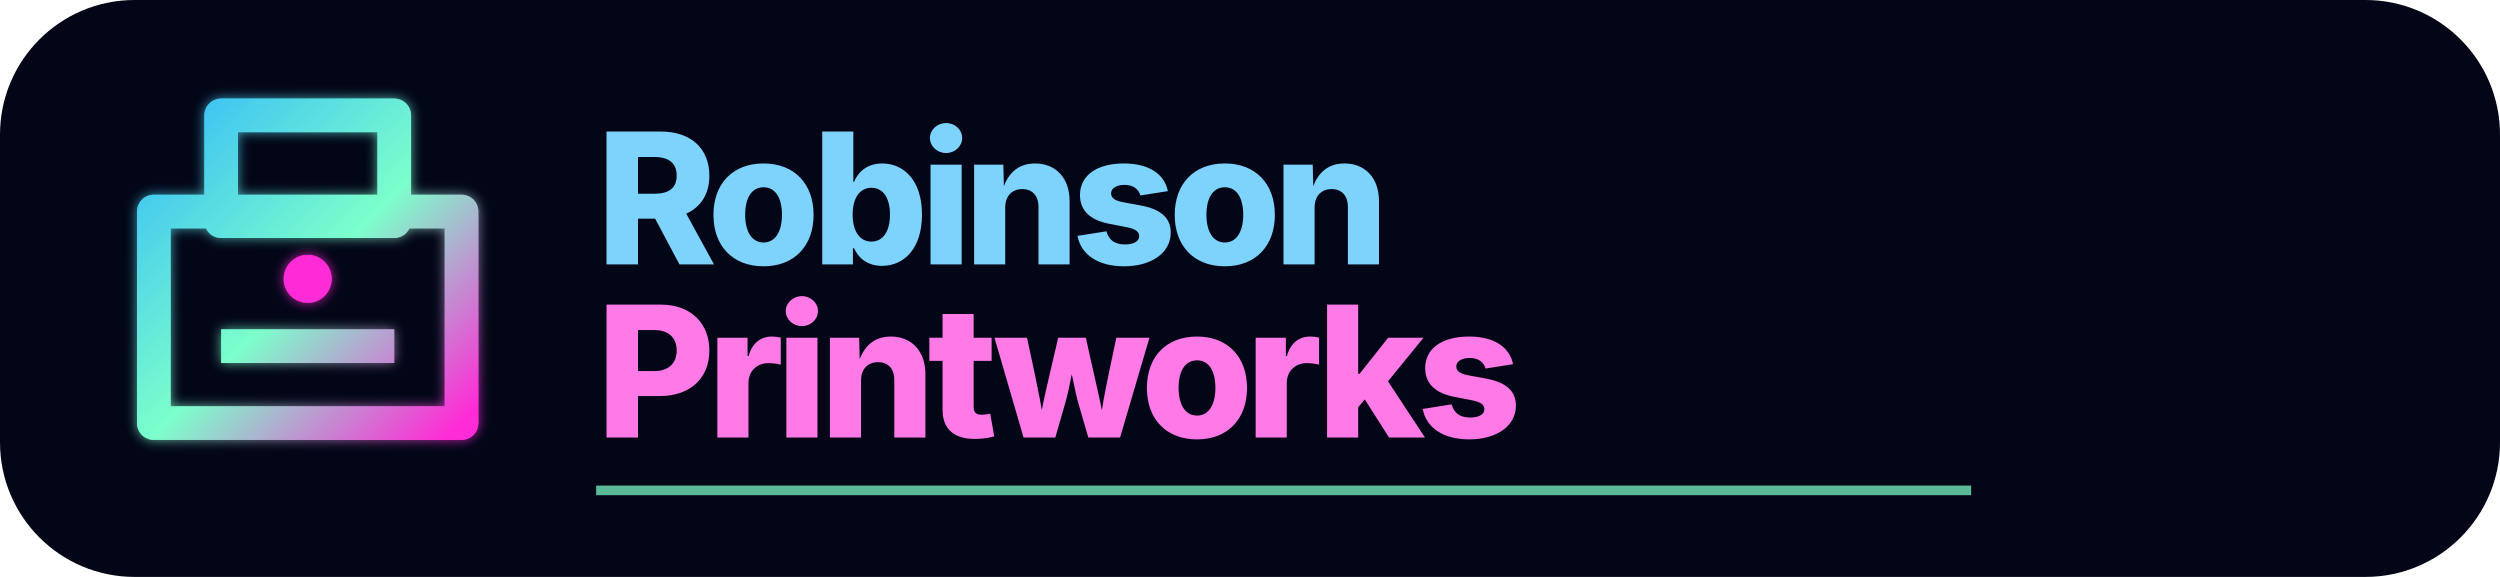
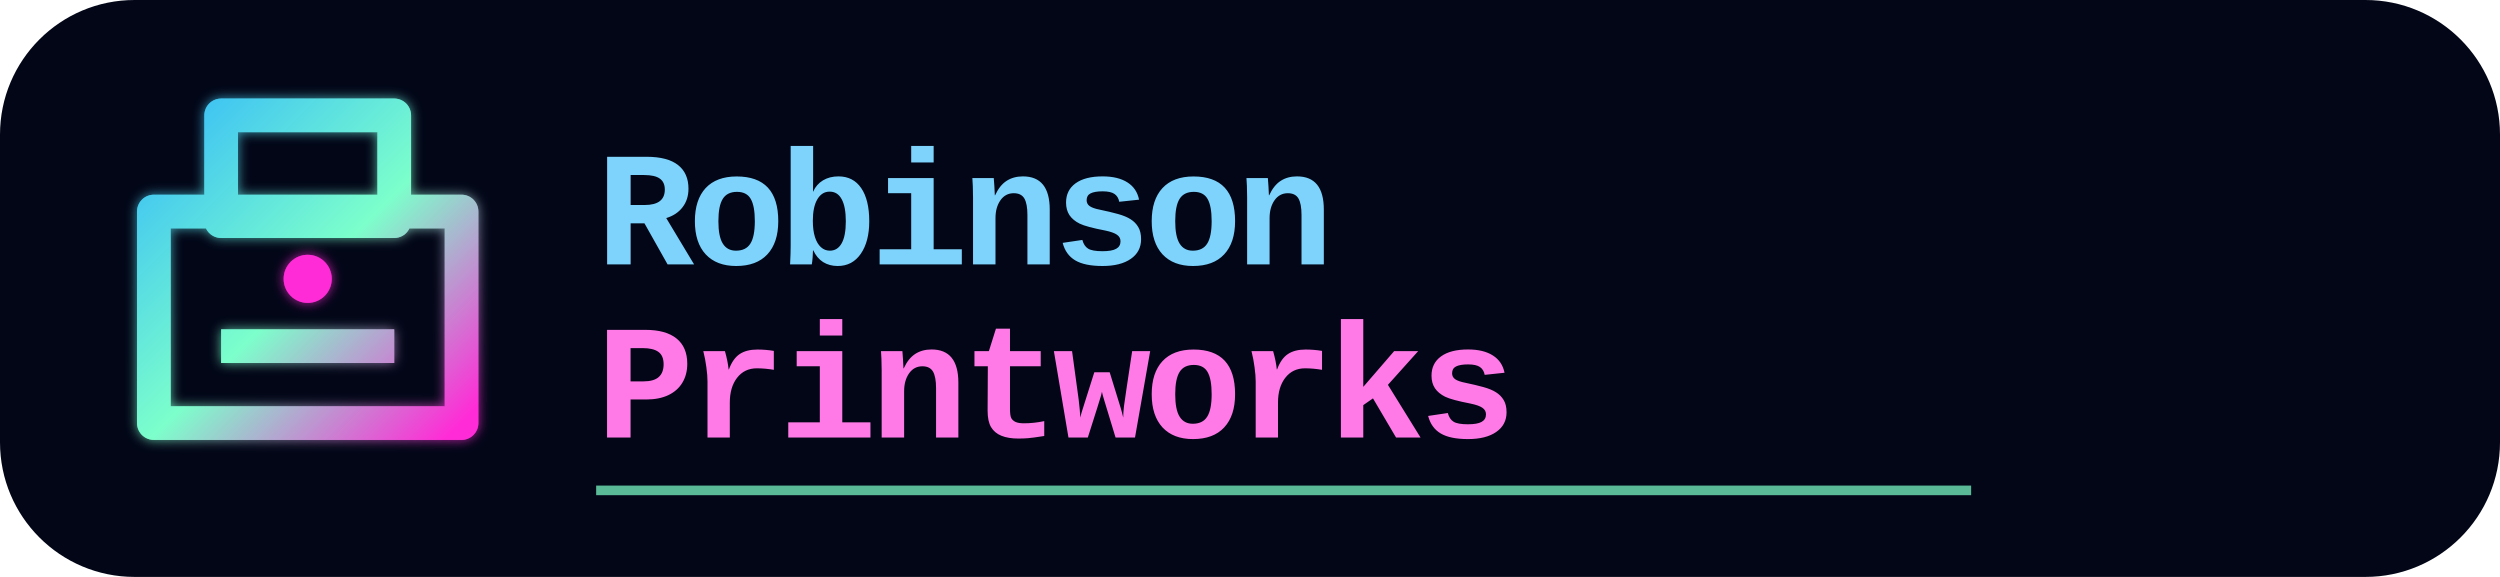
<svg xmlns="http://www.w3.org/2000/svg" viewBox="0 0 520 120" role="img" aria-labelledby="title desc">
  <defs>
    <linearGradient id="cyanPink" x1="0" y1="0" x2="1" y2="1">
      <stop stop-color="#38bdf8" />
      <stop offset="0.52" stop-color="#7cffcb" />
      <stop offset="1" stop-color="#ff2bd6" />
    </linearGradient>
    <filter id="glow" x="-40%" y="-40%" width="180%" height="180%">
      <feGaussianBlur stdDeviation="1.2" result="blur" />
      <feMerge>
        <feMergeNode in="blur" />
        <feMergeNode in="SourceGraphic" />
      </feMerge>
    </filter>
  </defs>
  <rect width="520" height="120" rx="28" fill="#020617" />
  <g filter="url(#glow)" opacity="0.75">
    <path d="M32 44h64v44H32zM46 24h36v22H46zM46 72h36" fill="none" stroke="url(#cyanPink)" stroke-width="7" stroke-linejoin="round" />
    <circle cx="64" cy="58" r="5" fill="#ff2bd6" />
  </g>
  <g>
    <path d="M32 44h64v44H32zM46 24h36v22H46zM46 72h36" fill="none" stroke="url(#cyanPink)" stroke-width="7" stroke-linejoin="round" />
    <circle cx="64" cy="58" r="5" fill="#ff2bd6" />
  </g>
-   <g font-family="Inter, ui-sans-serif, system-ui, -apple-system, BlinkMacSystemFont, 'Segoe UI', sans-serif" font-weight="800">
-     <text x="124" y="55" font-size="38" letter-spacing="-1.7" fill="#7dd3fc">Robinson</text>
-     <text x="124" y="91" font-size="38" letter-spacing="-1.7" fill="#ff7ae6">Printworks</text>
+   <g font-family="'JetBrains Mono', 'SFMono-Regular', Consolas, 'Liberation Mono', monospace" font-weight="800">
+     <text x="124" y="55" font-size="34" letter-spacing="-1.4" fill="#7dd3fc">Robinson</text>
+     <text x="124" y="91" font-size="34" letter-spacing="-1.4" fill="#ff7ae6">Printworks</text>
  </g>
  <path d="M124 102h286" stroke="#7cffcb" stroke-width="2" opacity="0.72" />
</svg>
